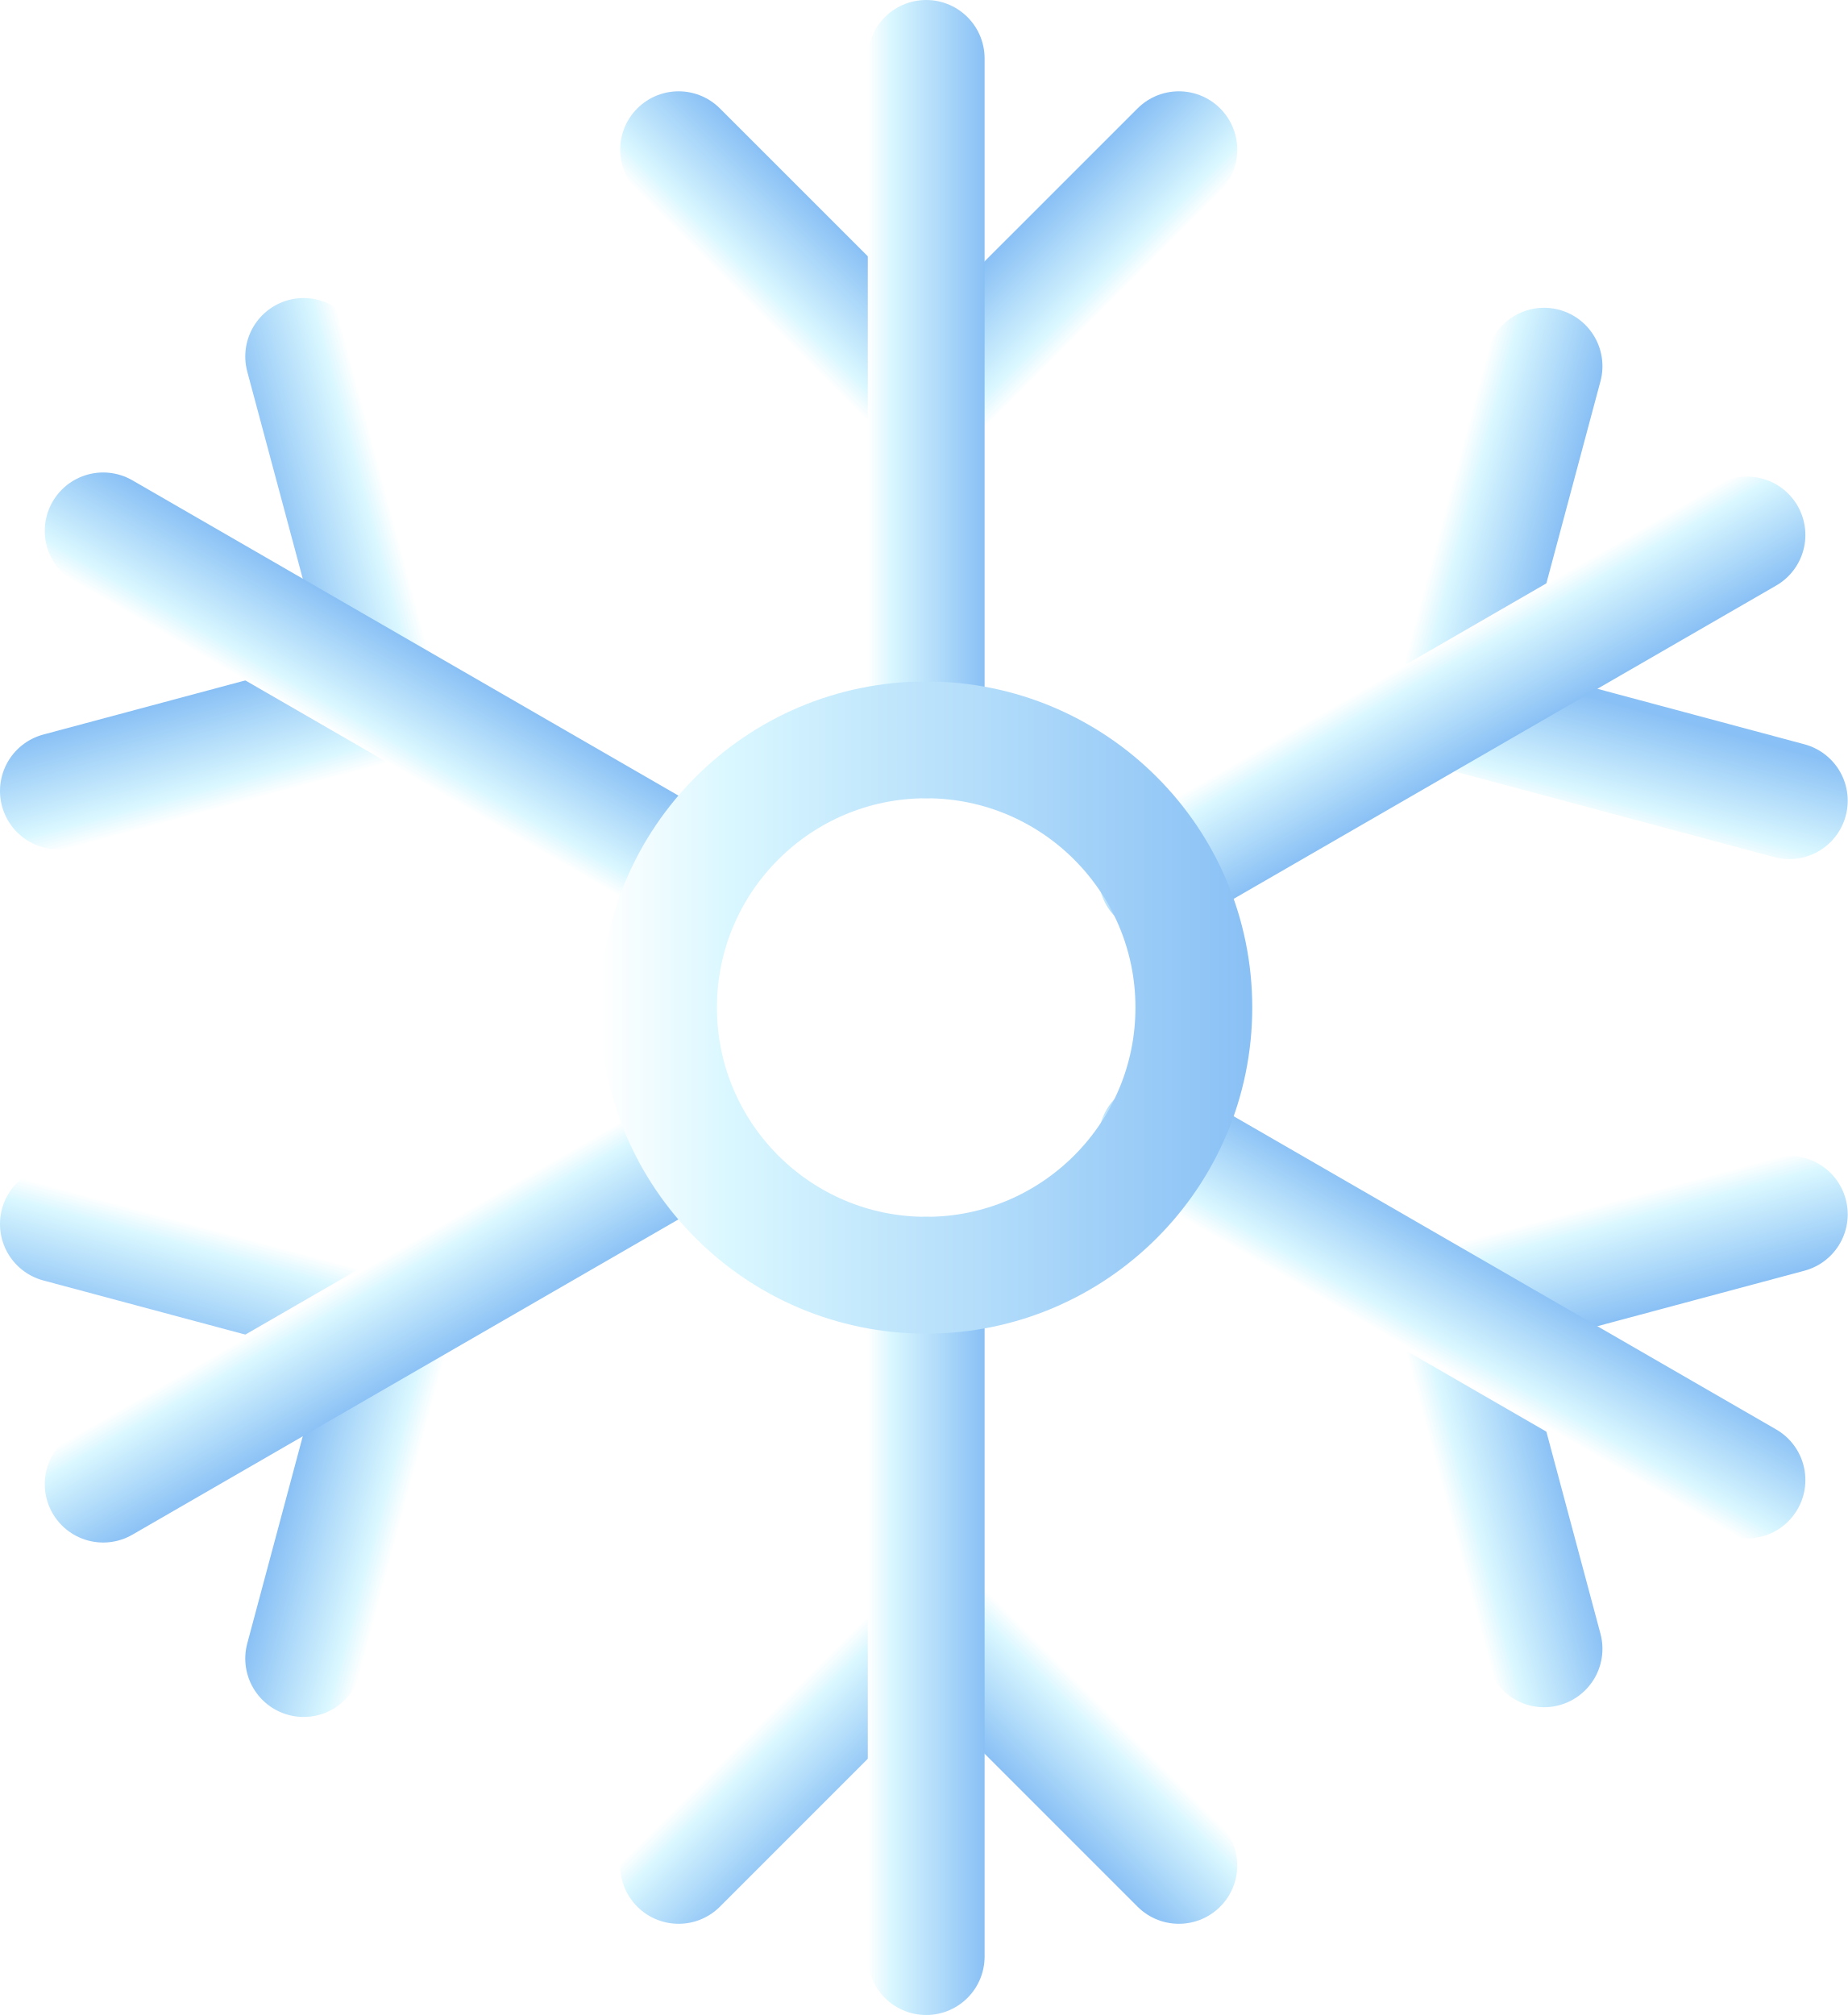
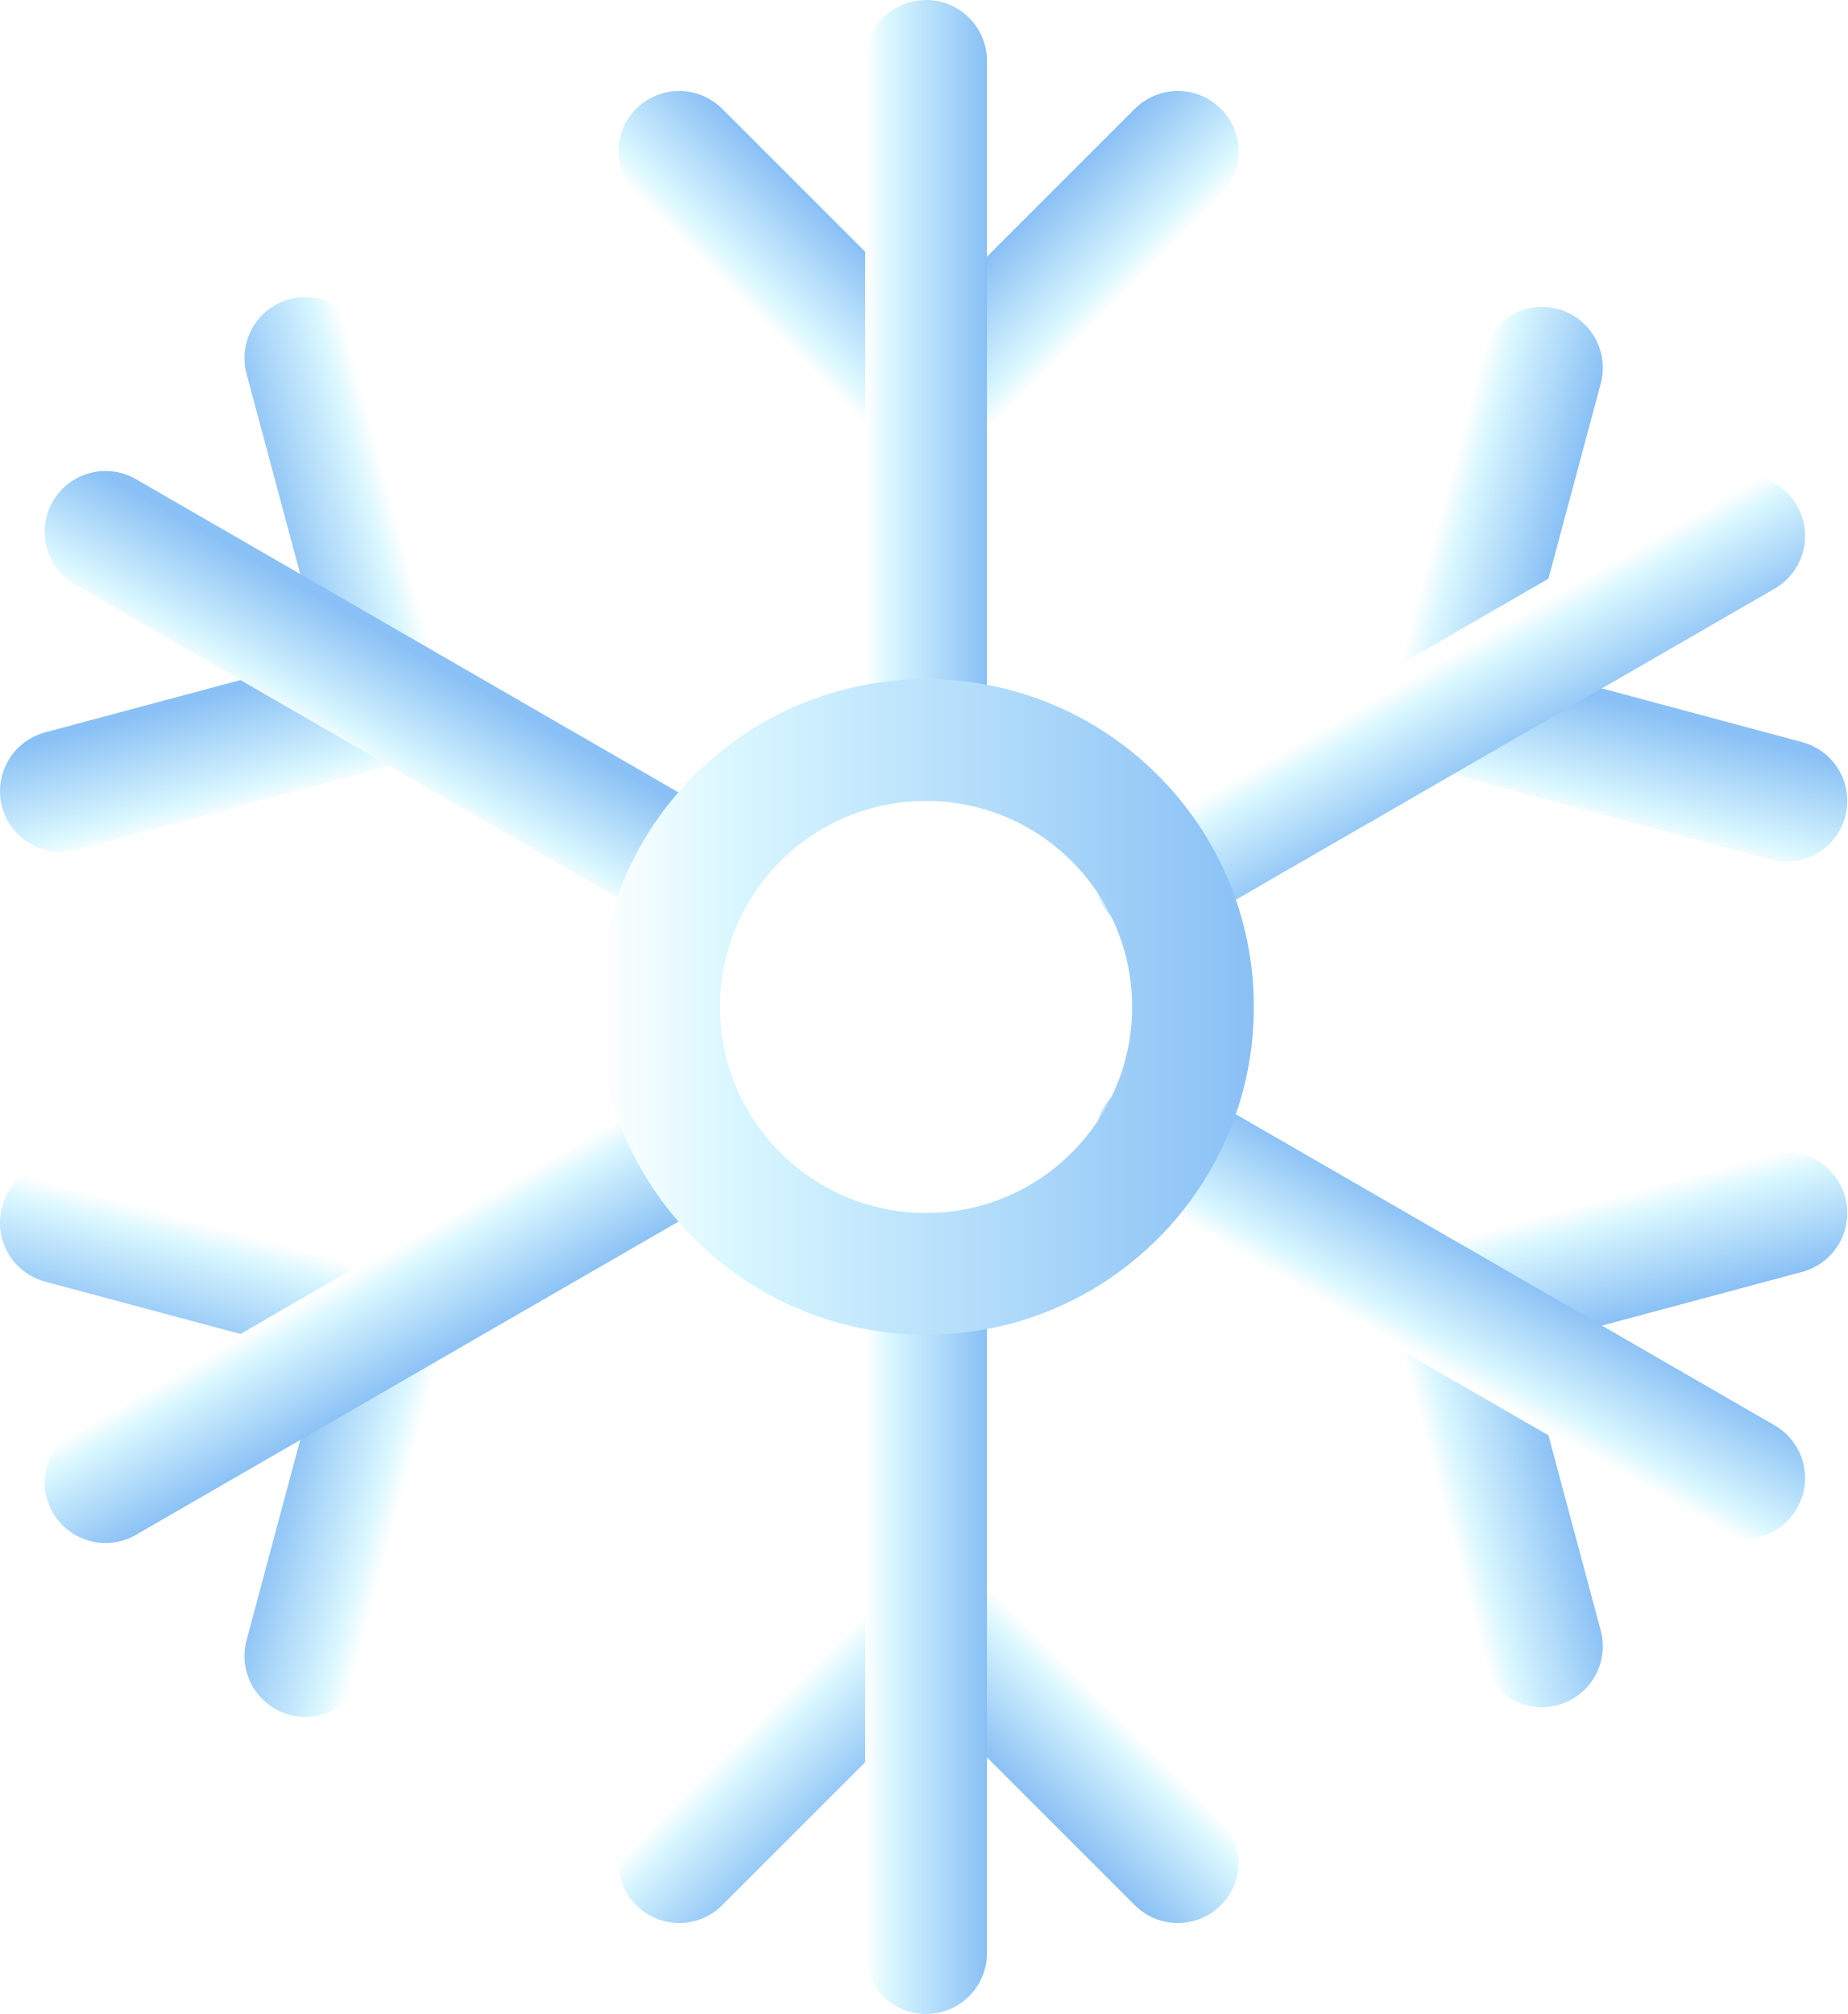
- <svg xmlns="http://www.w3.org/2000/svg" xmlns:xlink="http://www.w3.org/1999/xlink" id="Capa_18" data-name="Capa 18" viewBox="0 0 189.84 207.01">
+ <svg xmlns="http://www.w3.org/2000/svg" xmlns:xlink="http://www.w3.org/1999/xlink" id="Capa_18" data-name="Capa 18" viewBox="0 0 182.1 198.53">
  <defs>
    <style>.cls-1,.cls-10,.cls-11,.cls-12,.cls-13,.cls-14,.cls-15,.cls-16,.cls-17,.cls-18,.cls-19,.cls-2,.cls-3,.cls-4,.cls-5,.cls-6,.cls-7,.cls-8,.cls-9{fill:none;stroke-linecap:round;stroke-miterlimit:10;stroke-width:12px;}.cls-1{stroke:url(#linear-gradient);}.cls-2{stroke:url(#linear-gradient-2);}.cls-3{stroke:url(#linear-gradient-3);}.cls-4{stroke:url(#linear-gradient-4);}.cls-5{stroke:url(#linear-gradient-5);}.cls-6{stroke:url(#linear-gradient-6);}.cls-7{stroke:url(#linear-gradient-7);}.cls-8{stroke:url(#linear-gradient-8);}.cls-9{stroke:url(#linear-gradient-9);}.cls-10{stroke:url(#linear-gradient-10);}.cls-11{stroke:url(#linear-gradient-11);}.cls-12{stroke:url(#linear-gradient-12);}.cls-13{stroke:url(#linear-gradient-13);}.cls-14{stroke:url(#linear-gradient-14);}.cls-15{stroke:url(#linear-gradient-15);}.cls-16{stroke:url(#linear-gradient-16);}.cls-17{stroke:url(#linear-gradient-17);}.cls-18{stroke:url(#linear-gradient-18);}.cls-19{stroke:url(#linear-gradient-19);}</style>
-     <linearGradient id="linear-gradient" x1="-154.7" y1="-159.27" x2="-142.7" y2="-159.27" gradientTransform="translate(300.3 35.66) rotate(-45)" gradientUnits="userSpaceOnUse">
+     <linearGradient id="linear-gradient" x1="-156.64" y1="-156.57" x2="-144.64" y2="-156.57" gradientTransform="translate(296.43 31.42) rotate(-45)" gradientUnits="userSpaceOnUse">
      <stop offset="0" stop-color="#fff" />
      <stop offset="0.2" stop-color="#d9f7ff" />
      <stop offset="1" stop-color="#89c0f5" />
    </linearGradient>
-     <linearGradient id="linear-gradient-2" x1="-37.53" y1="-42.1" x2="-25.53" y2="-42.1" gradientTransform="matrix(-0.71, -0.71, -0.71, 0.71, 56.24, 35.66)" xlink:href="#linear-gradient" />
-     <linearGradient id="linear-gradient-3" x1="89.16" y1="41" x2="101.16" y2="41" gradientTransform="matrix(1, 0, 0, 1, 0, 0)" xlink:href="#linear-gradient" />
-     <linearGradient id="linear-gradient-4" x1="399.23" y1="-713.2" x2="411.23" y2="-713.2" gradientTransform="matrix(0.71, 0.71, 0.71, -0.71, 300.3, -612.02)" xlink:href="#linear-gradient" />
-     <linearGradient id="linear-gradient-5" x1="516.4" y1="-596.03" x2="528.4" y2="-596.03" gradientTransform="translate(56.24 -612.02) rotate(135)" xlink:href="#linear-gradient" />
-     <linearGradient id="linear-gradient-6" x1="95.41" y1="-745.62" x2="107.41" y2="-745.62" gradientTransform="matrix(1, 0, 0, -1, -6.25, -579.6)" xlink:href="#linear-gradient" />
-     <linearGradient id="linear-gradient-7" x1="171.26" y1="20.58" x2="183.26" y2="20.58" gradientTransform="translate(-11.94 -10.63) rotate(15)" xlink:href="#linear-gradient" />
-     <linearGradient id="linear-gradient-8" x1="-217.64" y1="-367.61" x2="-205.64" y2="-367.61" gradientTransform="matrix(0.26, -0.97, -0.97, -0.26, -133.97, -222)" xlink:href="#linear-gradient" />
-     <linearGradient id="linear-gradient-9" x1="453.08" y1="-65.56" x2="465.08" y2="-65.56" gradientTransform="translate(-137.14 -292.32) rotate(60)" xlink:href="#linear-gradient" />
-     <linearGradient id="linear-gradient-10" x1="579.08" y1="-387.23" x2="591.08" y2="-387.23" gradientTransform="matrix(-0.26, 0.97, 0.97, 0.26, 548.97, -334.48)" xlink:href="#linear-gradient" />
-     <linearGradient id="linear-gradient-11" x1="190.88" y1="-776.13" x2="202.88" y2="-776.13" gradientTransform="translate(426.94 -545.84) rotate(-165)" xlink:href="#linear-gradient" />
-     <linearGradient id="linear-gradient-12" x1="453.08" y1="-642.3" x2="465.08" y2="-642.3" gradientTransform="matrix(0.5, 0.87, 0.87, -0.5, 367.62, -583.75)" xlink:href="#linear-gradient" />
-     <linearGradient id="linear-gradient-13" x1="-161.93" y1="-531.49" x2="-149.93" y2="-531.49" gradientTransform="translate(496.52 -211.6) rotate(-105)" xlink:href="#linear-gradient" />
-     <linearGradient id="linear-gradient-14" x1="335.14" y1="-35.13" x2="347.14" y2="-35.13" gradientTransform="matrix(-0.97, 0.26, 0.26, 0.97, 374.49, -0.24)" xlink:href="#linear-gradient" />
-     <linearGradient id="linear-gradient-15" x1="-172.9" y1="-220.33" x2="-160.9" y2="-220.33" gradientTransform="translate(315.17 37.67) rotate(-60)" xlink:href="#linear-gradient" />
-     <linearGradient id="linear-gradient-16" x1="27.01" y1="-720.43" x2="39.01" y2="-720.43" gradientTransform="matrix(0.97, -0.26, -0.26, -0.97, -64.39, -535.45)" xlink:href="#linear-gradient" />
-     <linearGradient id="linear-gradient-17" x1="523.37" y1="-223.36" x2="535.37" y2="-223.36" gradientTransform="translate(-186.42 -324.08) rotate(75)" xlink:href="#linear-gradient" />
-     <linearGradient id="linear-gradient-18" x1="-172.9" y1="-487.53" x2="-160.9" y2="-487.53" gradientTransform="matrix(0.5, -0.87, -0.87, -0.5, -189.59, -253.75)" xlink:href="#linear-gradient" />
-     <linearGradient id="linear-gradient-19" x1="61.66" y1="103.51" x2="128.67" y2="103.51" gradientTransform="matrix(1, 0, 0, 1, 0, 0)" xlink:href="#linear-gradient" />
+     <linearGradient id="linear-gradient-2" x1="-39.44" y1="-39.37" x2="-27.44" y2="-39.37" gradientTransform="matrix(-0.71, -0.71, -0.71, 0.71, 52.37, 31.42)" xlink:href="#linear-gradient" />
+     <linearGradient id="linear-gradient-3" x1="85.29" y1="39.48" x2="97.29" y2="39.48" gradientTransform="matrix(1, 0, 0, 1, 0, 0)" xlink:href="#linear-gradient" />
+     <linearGradient id="linear-gradient-4" x1="397.29" y1="-710.5" x2="409.29" y2="-710.5" gradientTransform="matrix(0.71, 0.71, 0.71, -0.71, 296.43, -616.26)" xlink:href="#linear-gradient" />
+     <linearGradient id="linear-gradient-5" x1="514.49" y1="-593.3" x2="526.49" y2="-593.3" gradientTransform="translate(52.37 -616.26) rotate(135)" xlink:href="#linear-gradient" />
+     <linearGradient id="linear-gradient-6" x1="95.4" y1="-742.9" x2="107.4" y2="-742.9" gradientTransform="matrix(1, 0, 0, -1, -10.12, -583.85)" xlink:href="#linear-gradient" />
+     <linearGradient id="linear-gradient-7" x1="169.33" y1="23.28" x2="181.33" y2="23.28" gradientTransform="translate(-15.81 -14.88) rotate(15)" xlink:href="#linear-gradient" />
+     <linearGradient id="linear-gradient-8" x1="-219.53" y1="-364.9" x2="-207.53" y2="-364.9" gradientTransform="matrix(0.26, -0.97, -0.97, -0.26, -137.84, -226.24)" xlink:href="#linear-gradient" />
+     <linearGradient id="linear-gradient-9" x1="453.06" y1="-62.84" x2="465.06" y2="-62.84" gradientTransform="matrix(0.5, 0.87, -0.87, 0.5, -141.01, -296.57)" xlink:href="#linear-gradient" />
+     <linearGradient id="linear-gradient-10" x1="577.14" y1="-384.54" x2="589.14" y2="-384.54" gradientTransform="matrix(-0.26, 0.97, 0.97, 0.26, 545.1, -338.72)" xlink:href="#linear-gradient" />
+     <linearGradient id="linear-gradient-11" x1="188.96" y1="-773.39" x2="200.96" y2="-773.39" gradientTransform="matrix(-0.97, -0.26, 0.26, -0.97, 423.07, -550.08)" xlink:href="#linear-gradient" />
+     <linearGradient id="linear-gradient-12" x1="453.06" y1="-639.58" x2="465.06" y2="-639.58" gradientTransform="matrix(0.5, 0.87, 0.87, -0.5, 363.75, -587.99)" xlink:href="#linear-gradient" />
+     <linearGradient id="linear-gradient-13" x1="-163.87" y1="-528.79" x2="-151.87" y2="-528.79" gradientTransform="matrix(-0.26, -0.97, 0.97, -0.26, 492.65, -215.85)" xlink:href="#linear-gradient" />
+     <linearGradient id="linear-gradient-14" x1="333.21" y1="-32.39" x2="345.21" y2="-32.39" gradientTransform="matrix(-0.97, 0.26, 0.26, 0.97, 370.62, -4.48)" xlink:href="#linear-gradient" />
+     <linearGradient id="linear-gradient-15" x1="-172.91" y1="-217.61" x2="-160.91" y2="-217.61" gradientTransform="matrix(0.5, -0.87, 0.87, 0.5, 311.3, 33.43)" xlink:href="#linear-gradient" />
+     <linearGradient id="linear-gradient-16" x1="25.08" y1="-717.73" x2="37.08" y2="-717.73" gradientTransform="matrix(0.97, -0.26, -0.26, -0.97, -68.26, -539.69)" xlink:href="#linear-gradient" />
+     <linearGradient id="linear-gradient-17" x1="521.48" y1="-220.65" x2="533.48" y2="-220.65" gradientTransform="translate(-190.29 -328.33) rotate(75)" xlink:href="#linear-gradient" />
+     <linearGradient id="linear-gradient-18" x1="-172.91" y1="-484.81" x2="-160.91" y2="-484.81" gradientTransform="matrix(0.5, -0.87, -0.87, -0.5, -193.46, -258)" xlink:href="#linear-gradient" />
+     <linearGradient id="linear-gradient-19" x1="58.98" y1="99.26" x2="123.59" y2="99.26" gradientTransform="matrix(1, 0, 0, 1, 0, 0)" xlink:href="#linear-gradient" />
  </defs>
-   <line class="cls-1" x1="69.72" y1="15.38" x2="95.35" y2="41" />
-   <line class="cls-2" x1="121.12" y1="15.38" x2="95.49" y2="41" />
-   <line class="cls-3" x1="95.16" y1="6" x2="95.16" y2="76" />
-   <line class="cls-4" x1="69.72" y1="191.64" x2="95.35" y2="166.01" />
-   <line class="cls-5" x1="121.12" y1="191.64" x2="95.49" y2="166.01" />
-   <line class="cls-6" x1="95.16" y1="201.01" x2="95.16" y2="131.01" />
-   <line class="cls-7" x1="158.64" y1="37.62" x2="149.27" y2="72.62" />
-   <line class="cls-8" x1="183.84" y1="82.26" x2="148.84" y2="72.88" />
-   <line class="cls-9" x1="179.49" y1="54.96" x2="118.86" y2="89.97" />
-   <line class="cls-10" x1="6" y1="125.75" x2="41" y2="135.13" />
-   <line class="cls-11" x1="31.2" y1="170.39" x2="40.58" y2="135.39" />
-   <line class="cls-12" x1="10.6" y1="152.47" x2="71.22" y2="117.47" />
-   <line class="cls-13" x1="6" y1="81.26" x2="41" y2="71.88" />
-   <line class="cls-14" x1="31.2" y1="36.62" x2="40.58" y2="71.62" />
-   <line class="cls-15" x1="10.6" y1="54.54" x2="71.22" y2="89.54" />
-   <line class="cls-16" x1="158.64" y1="169.39" x2="149.27" y2="134.39" />
-   <line class="cls-17" x1="183.84" y1="124.75" x2="148.84" y2="134.13" />
-   <line class="cls-18" x1="179.49" y1="152.05" x2="118.86" y2="117.05" />
-   <circle class="cls-19" cx="95.16" cy="103.51" r="27.5" />
+   <line class="cls-1" x1="66.95" y1="14.97" x2="91.46" y2="39.48" />
+   <line class="cls-2" x1="116.11" y1="14.97" x2="91.6" y2="39.48" />
+   <line class="cls-3" x1="91.29" y1="6" x2="91.29" y2="72.96" />
+   <line class="cls-4" x1="66.95" y1="183.56" x2="91.46" y2="159.05" />
+   <line class="cls-5" x1="116.11" y1="183.56" x2="91.6" y2="159.05" />
+   <line class="cls-6" x1="91.29" y1="192.53" x2="91.29" y2="125.57" />
+   <line class="cls-7" x1="152" y1="36.25" x2="143.03" y2="69.73" />
+   <line class="cls-8" x1="176.1" y1="78.95" x2="142.62" y2="69.97" />
+   <line class="cls-9" x1="171.94" y1="52.83" x2="113.95" y2="86.31" />
+   <line class="cls-10" x1="6" y1="120.54" x2="39.48" y2="129.51" />
+   <line class="cls-11" x1="30.1" y1="163.24" x2="39.07" y2="129.76" />
+   <line class="cls-12" x1="10.4" y1="146.1" x2="68.39" y2="112.62" />
+   <line class="cls-13" x1="6" y1="77.99" x2="39.48" y2="69.02" />
+   <line class="cls-14" x1="30.1" y1="35.29" x2="39.07" y2="68.77" />
+   <line class="cls-15" x1="10.4" y1="52.43" x2="68.39" y2="85.91" />
+   <line class="cls-16" x1="152" y1="162.28" x2="143.03" y2="128.8" />
+   <line class="cls-17" x1="176.1" y1="119.58" x2="142.62" y2="128.56" />
+   <line class="cls-18" x1="171.94" y1="145.7" x2="113.95" y2="112.22" />
+   <circle class="cls-19" cx="91.29" cy="99.26" r="26.31" />
</svg>
